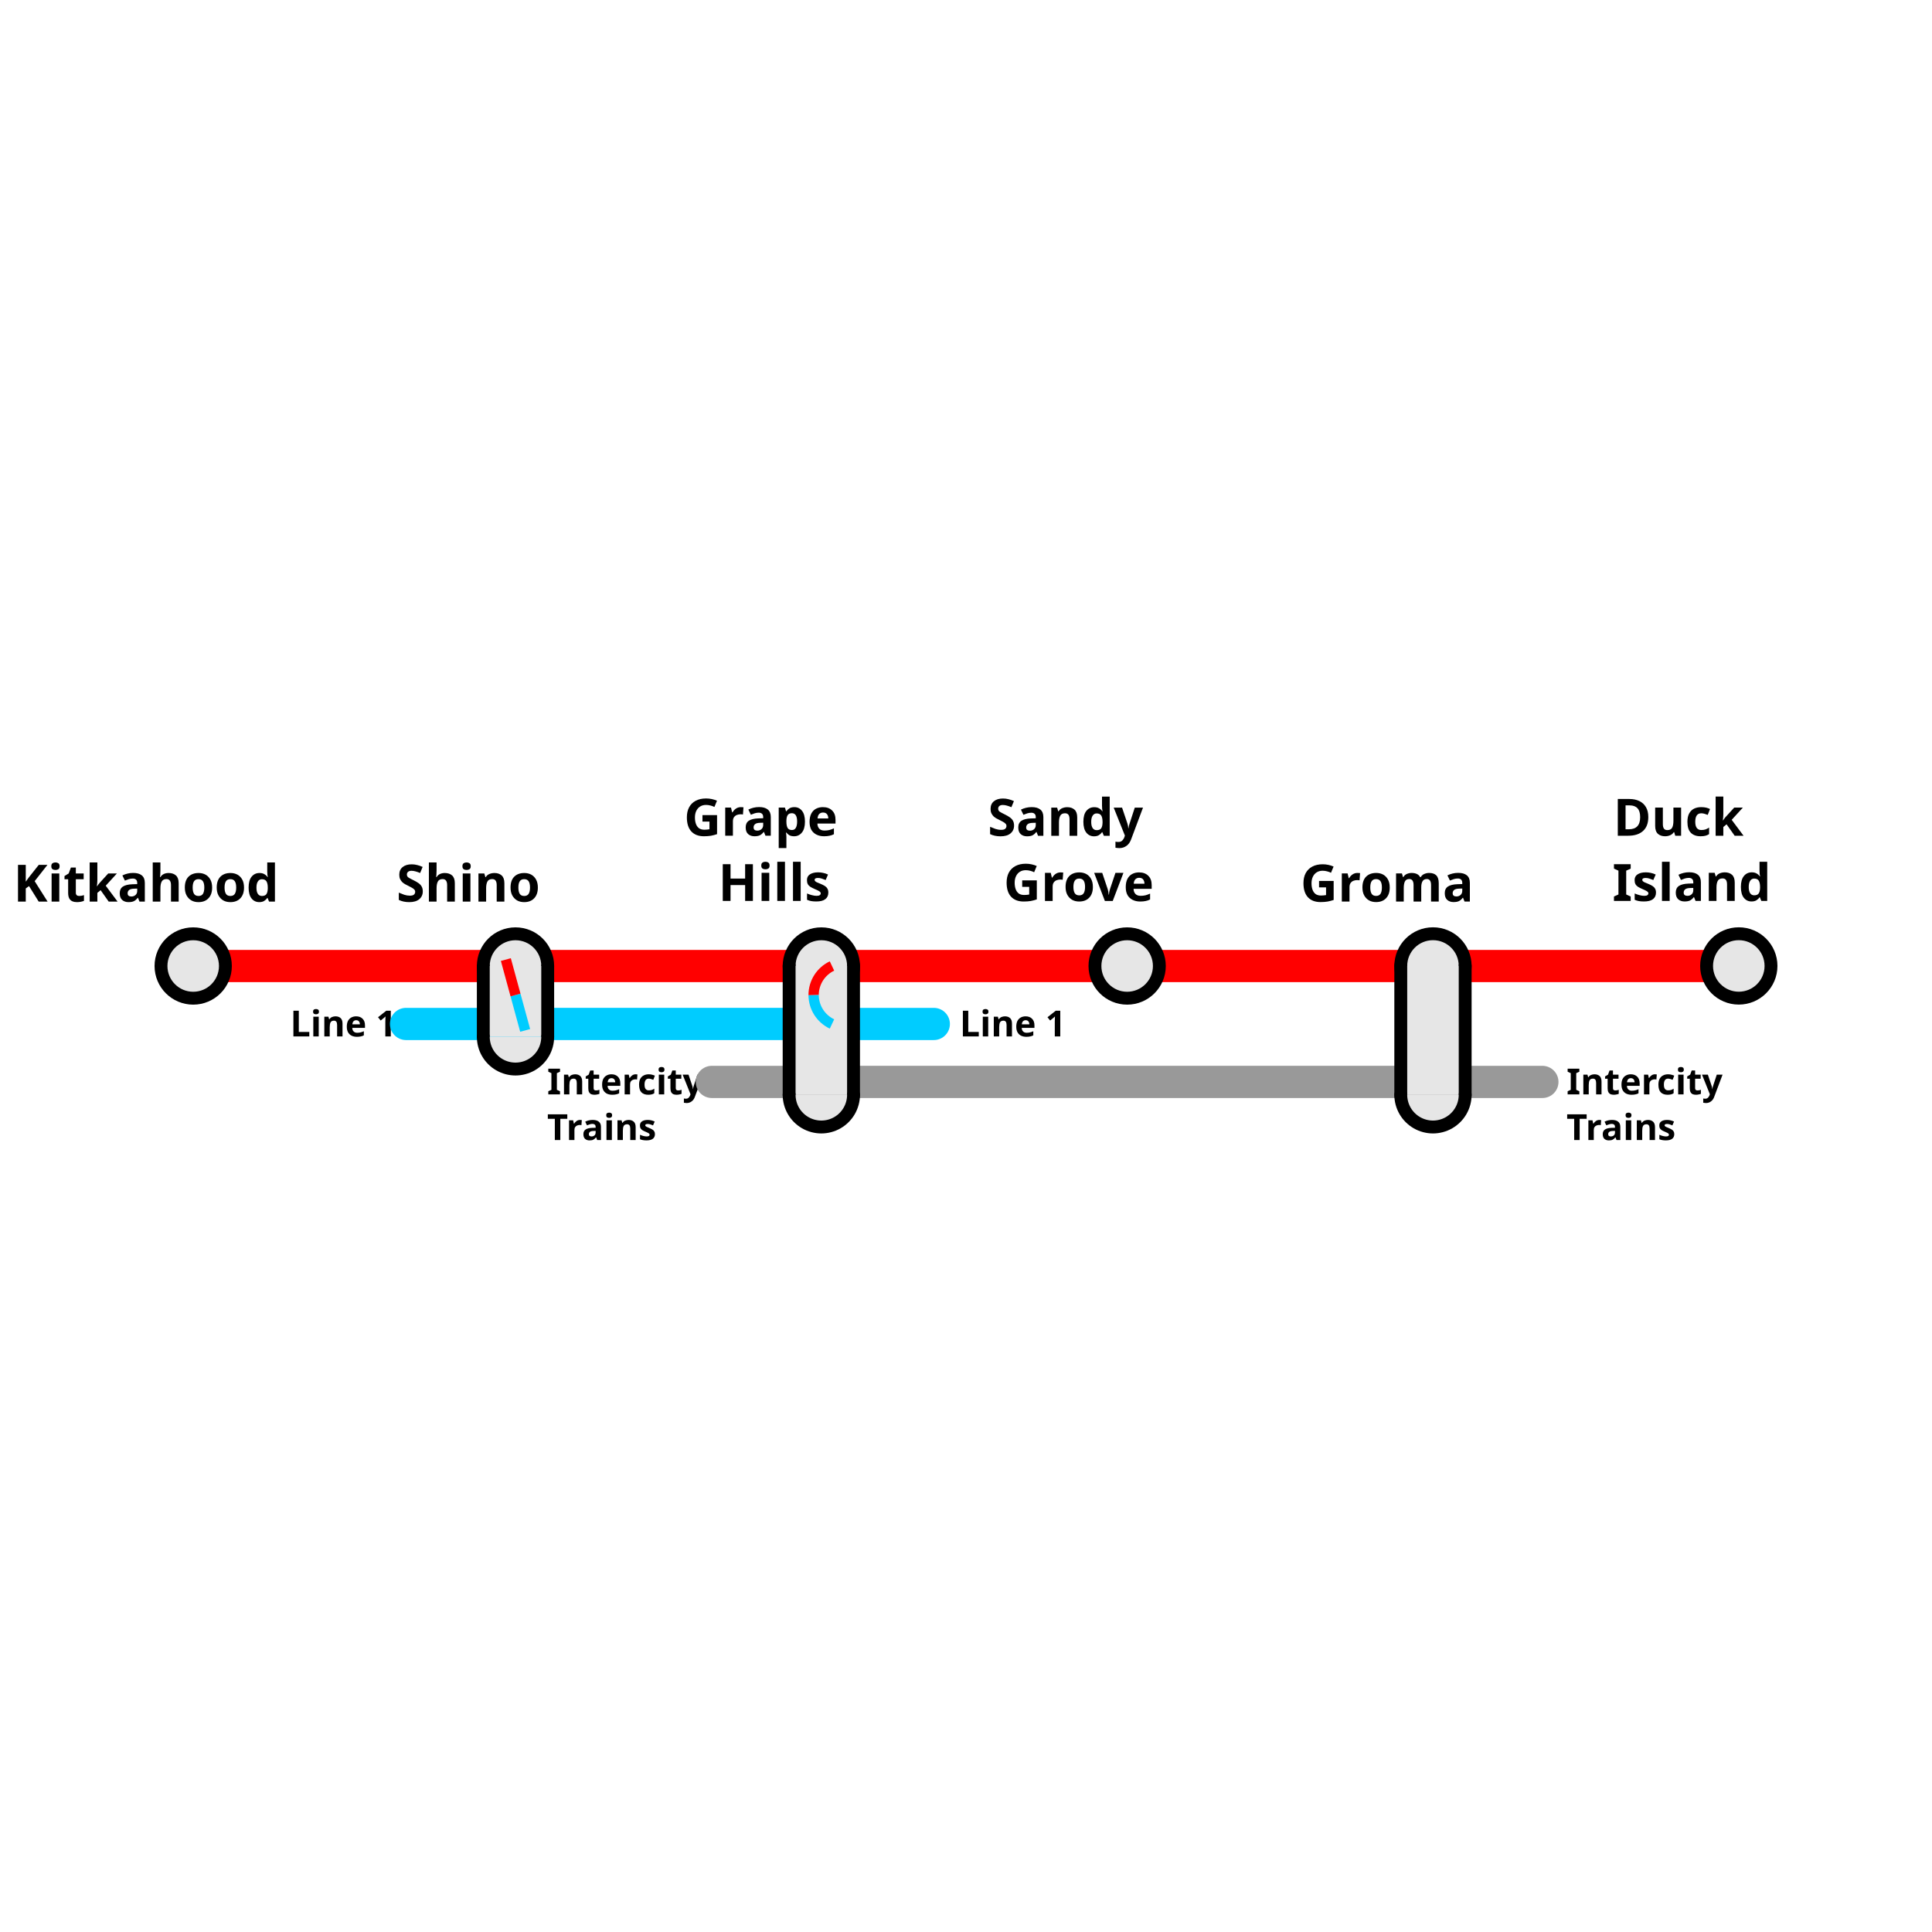
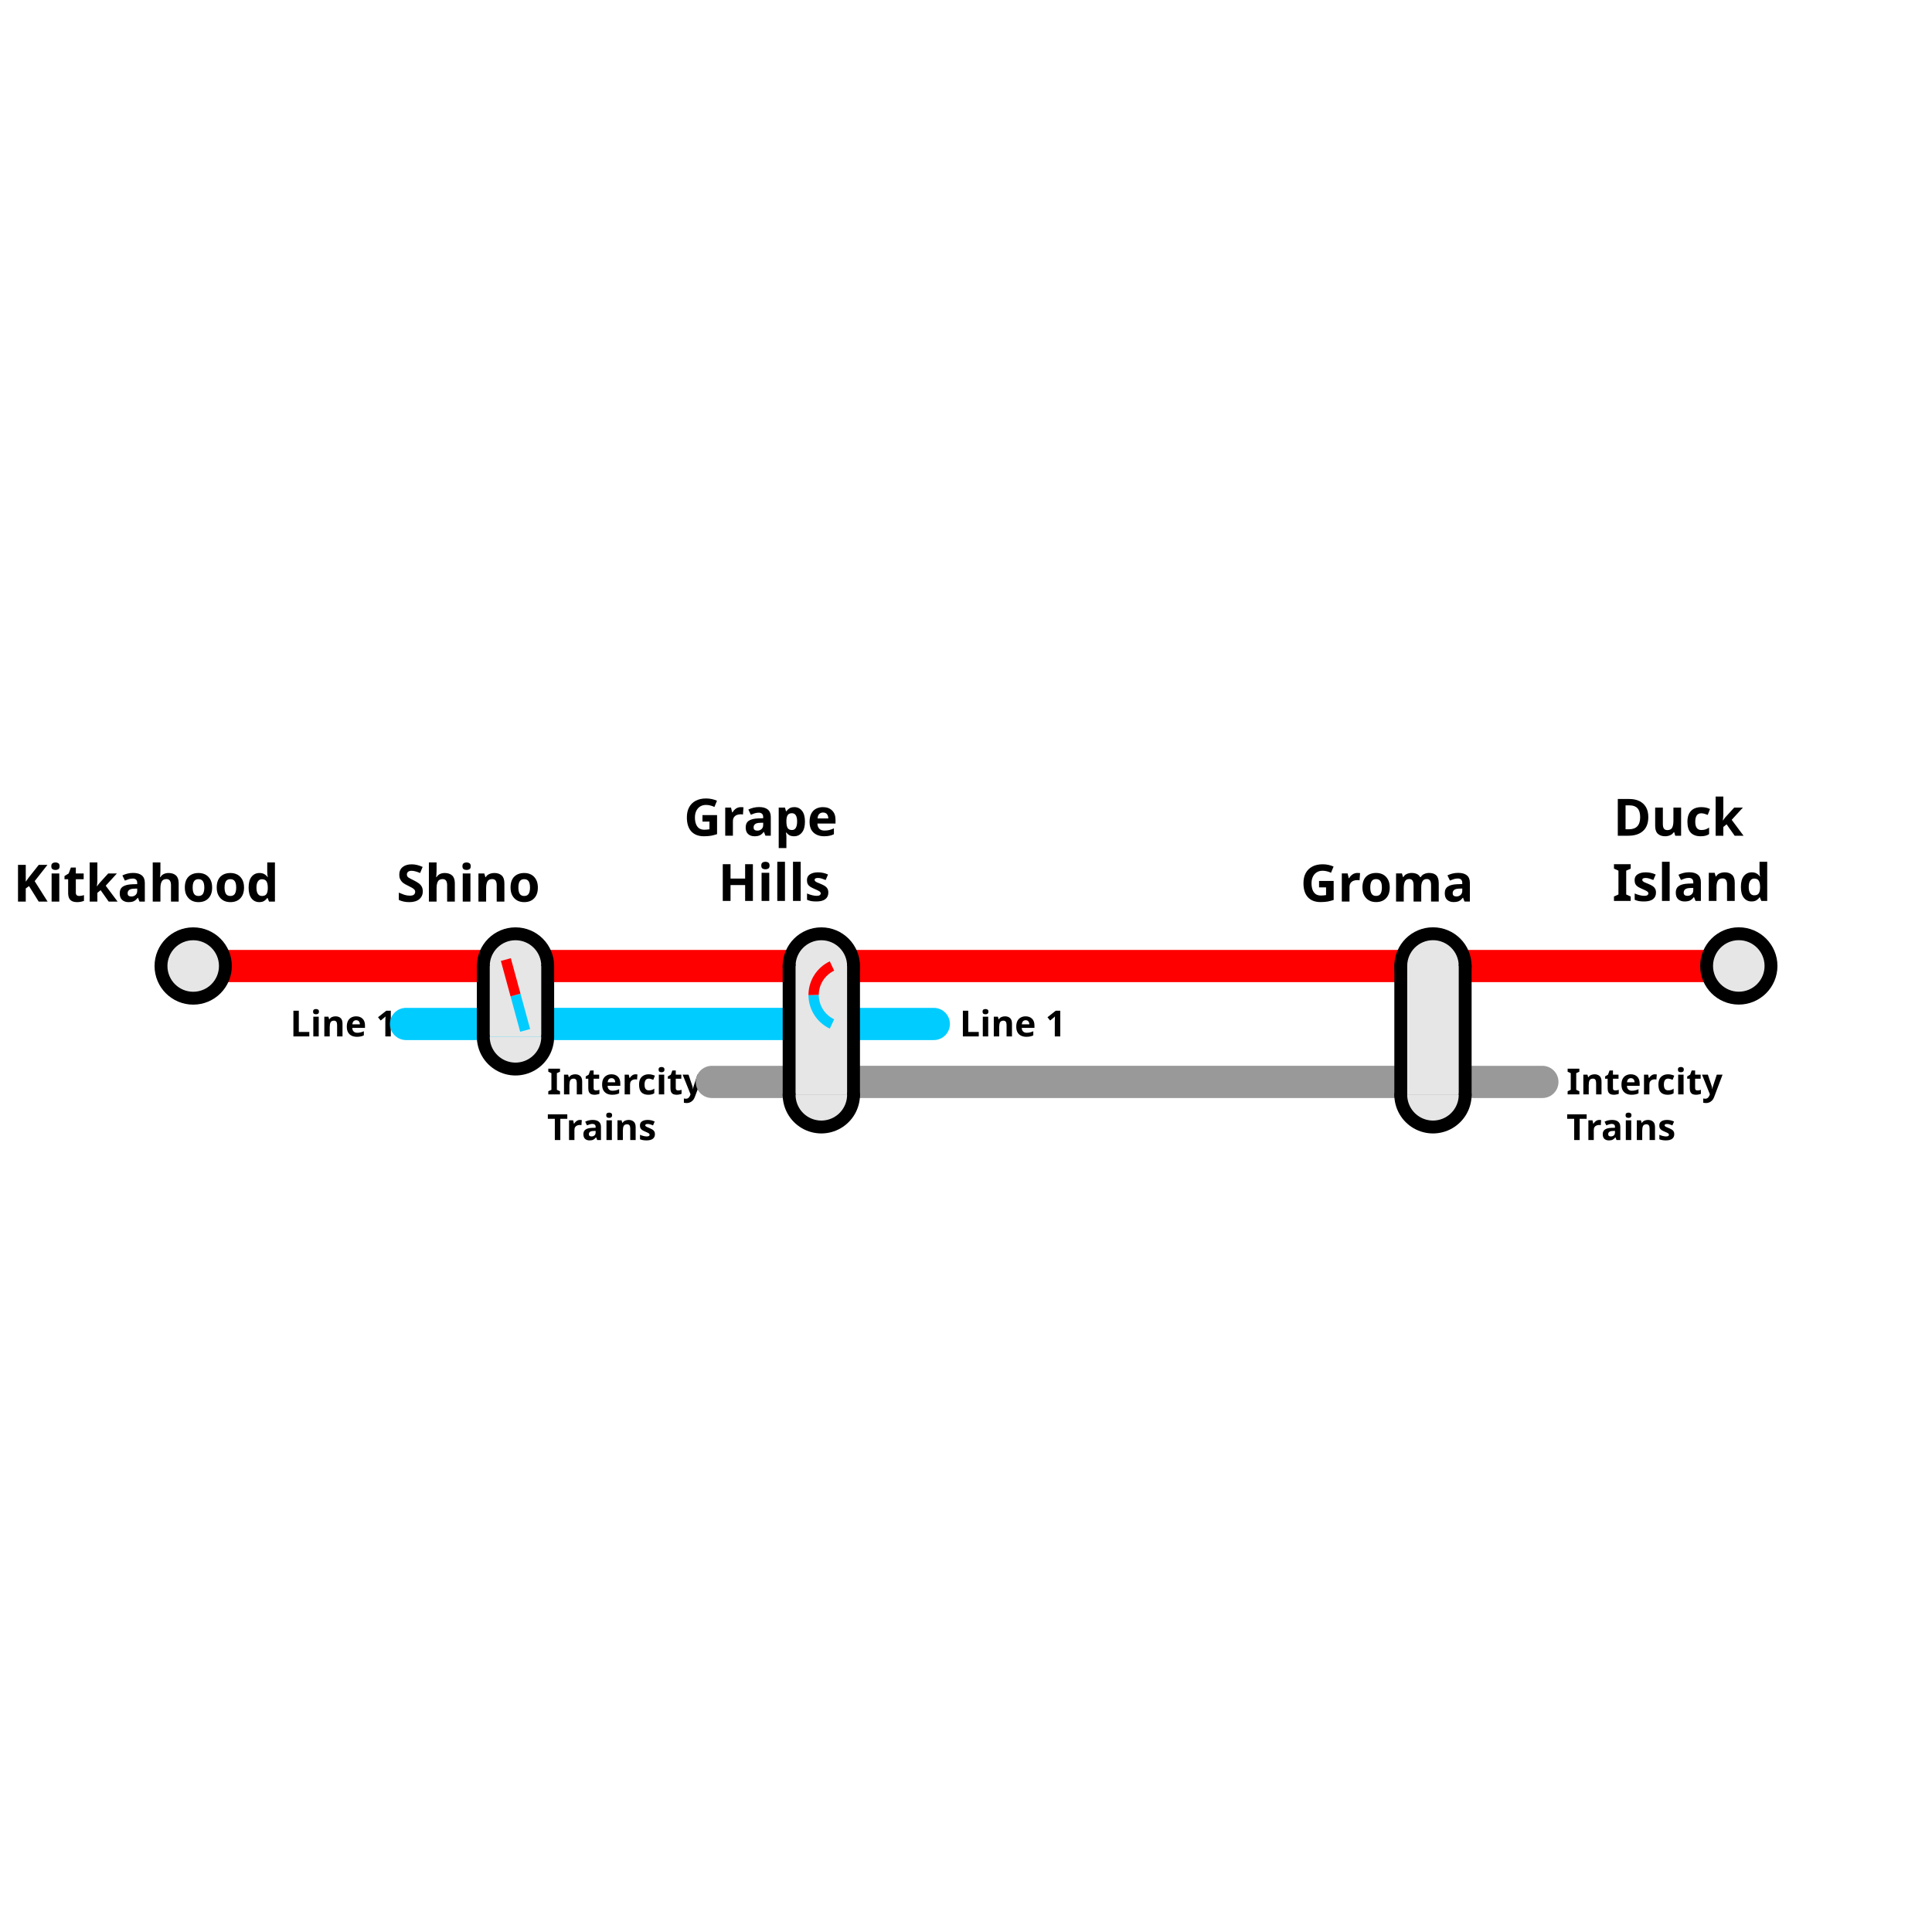
<svg xmlns="http://www.w3.org/2000/svg" id="svg1" width="1500" height="1500" version="1.1" viewBox="0 0 396.875 396.875">
+   <defs id="defs1" />
  <g id="layer1">
    <path style="fill:#999;fill-opacity:1;fill-rule:nonzero;stroke:#999;stroke-width:6.615;stroke-linecap:round;stroke-linejoin:round;stroke-dasharray:none;stroke-opacity:1" id="path38" d="M 294.349,222.25 H 169.333" />
    <path style="fill:none;fill-opacity:1;fill-rule:nonzero;stroke:#0cf;stroke-width:6.615;stroke-linecap:round;stroke-linejoin:round;stroke-dasharray:none" id="path29-99-9" d="M 168.672,210.344 H 99.219" />
    <path style="fill:none;stroke:red;stroke-width:6.615;stroke-linecap:round;stroke-linejoin:round;stroke-dasharray:none" id="path5" d="M 357.188,198.438 H 39.687" />
    <g id="g6" transform="matrix(-1,0,0,1,277.8125,74.08333)">
      <ellipse style="fill:#e6e6e6;stroke:#000;stroke-width:2.646;stroke-linecap:round;stroke-linejoin:round;stroke-dasharray:none" id="path6" cx="238.125" cy="124.354" rx="6.615" ry="6.615" />
      <text xml:space="preserve" style="font-size:10.583px;font-family:'Noto Sans';-inkscape-font-specification:'Noto Sans';text-align:center;writing-mode:lr-tb;direction:ltr;text-anchor:middle;fill:#000;stroke:none;stroke-width:2.646;stroke-linecap:round;stroke-linejoin:round;stroke-dasharray:none" id="text6" x="-238.156" y="111.125" transform="scale(-1,1)">
        <tspan id="tspan6" style="font-style:normal;font-variant:normal;font-weight:700;font-stretch:normal;font-size:10.583px;font-family:'Adwaita Sans';-inkscape-font-specification:'Adwaita Sans Bold';fill:#000;stroke:none;stroke-width:2.646" x="-238.156" y="111.125">Kitkahood</tspan>
      </text>
    </g>
    <g id="g6-9" transform="matrix(-1,0,0,1,595.3125,74.07183)">
      <ellipse style="fill:#e6e6e6;stroke:#000;stroke-width:2.646;stroke-linecap:round;stroke-linejoin:round;stroke-dasharray:none" id="path6-4" cx="238.125" cy="124.354" rx="6.615" ry="6.615" />
      <text xml:space="preserve" style="font-size:10.583px;font-family:'Noto Sans';-inkscape-font-specification:'Noto Sans';text-align:center;writing-mode:lr-tb;direction:ltr;text-anchor:middle;fill:#000;stroke:none;stroke-width:2.646;stroke-linecap:round;stroke-linejoin:round;stroke-dasharray:none" id="text6-6" x="-238.156" y="97.606" transform="scale(-1,1)">
        <tspan id="tspan6-9" style="font-style:normal;font-variant:normal;font-weight:700;font-stretch:normal;font-size:10.583px;font-family:'Adwaita Sans';-inkscape-font-specification:'Adwaita Sans Bold';fill:#000;stroke:none;stroke-width:2.646" x="-238.156" y="97.606">Duck</tspan>
        <tspan style="font-style:normal;font-variant:normal;font-weight:700;font-stretch:normal;font-size:10.583px;font-family:'Adwaita Sans';-inkscape-font-specification:'Adwaita Sans Bold';fill:#000;stroke:none;stroke-width:2.646" id="tspan37" x="-238.156" y="111.002">Island</tspan>
      </text>
    </g>
    <g id="g6-9-1" transform="matrix(-1,0,0,1,532.4897,74.07183)">
      <ellipse style="fill:#e6e6e6;stroke:#000;stroke-width:2.646;stroke-linecap:round;stroke-linejoin:round;stroke-dasharray:none" id="path6-4-4" cx="238.125" cy="124.354" rx="6.615" ry="6.615" />
      <text xml:space="preserve" style="font-size:10.583px;font-family:'Noto Sans';-inkscape-font-specification:'Noto Sans';text-align:center;writing-mode:lr-tb;direction:ltr;text-anchor:middle;fill:#000;stroke:none;stroke-width:2.646;stroke-linecap:round;stroke-linejoin:round;stroke-dasharray:none" id="text6-6-6" x="-237.913" y="111.125" transform="scale(-1,1)">
        <tspan id="tspan6-9-9" style="font-style:normal;font-variant:normal;font-weight:700;font-stretch:normal;font-size:10.583px;font-family:'Adwaita Sans';-inkscape-font-specification:'Adwaita Sans Bold';fill:#000;stroke:none;stroke-width:2.646" x="-237.913" y="111.125">Groma</tspan>
-       </text>
-     </g>
-     <g id="g6-9-1-4" transform="matrix(-1,0,0,1,469.6668,74.08333)">
-       <ellipse style="fill:#e6e6e6;stroke:#000;stroke-width:2.646;stroke-linecap:round;stroke-linejoin:round;stroke-dasharray:none" id="path6-4-4-1" cx="238.125" cy="124.354" rx="6.615" ry="6.615" />
-       <text xml:space="preserve" style="font-size:10.583px;font-family:'Noto Sans';-inkscape-font-specification:'Noto Sans';text-align:center;writing-mode:lr-tb;direction:ltr;text-anchor:middle;fill:#000;stroke:none;stroke-width:2.646;stroke-linecap:round;stroke-linejoin:round;stroke-dasharray:none" id="text6-6-6-2" x="-238.43" y="97.605" transform="scale(-1,1)">
-         <tspan style="font-style:normal;font-variant:normal;font-weight:700;font-stretch:normal;font-size:10.583px;font-family:'Adwaita Sans';-inkscape-font-specification:'Adwaita Sans Bold';writing-mode:lr-tb;fill:#000;stroke:none;stroke-width:2.646" id="tspan33" x="-238.43" y="97.605">Sandy</tspan>
-         <tspan style="font-style:normal;font-variant:normal;font-weight:700;font-stretch:normal;font-size:10.583px;font-family:'Adwaita Sans';-inkscape-font-specification:'Adwaita Sans Bold';writing-mode:lr-tb;fill:#000;stroke:none;stroke-width:2.646" id="tspan34" x="-238.43" y="111.001">Grove</tspan>
      </text>
    </g>
    <g id="g6-9-1-4-8" transform="matrix(-1,0,0,1,406.844,74.08333)">
      <ellipse style="fill:#e6e6e6;stroke:#000;stroke-width:2.646;stroke-linecap:round;stroke-linejoin:round;stroke-dasharray:none" id="path6-4-4-1-8" cx="238.125" cy="124.354" rx="6.615" ry="6.615" />
      <text xml:space="preserve" style="font-size:10.583px;font-family:'Noto Sans';-inkscape-font-specification:'Noto Sans';text-align:center;writing-mode:lr-tb;direction:ltr;text-anchor:middle;fill:#000;stroke:none;stroke-width:2.646;stroke-linecap:round;stroke-linejoin:round;stroke-dasharray:none" id="text6-6-6-2-6" x="-238.172" y="97.595" transform="scale(-1,1)">
        <tspan id="tspan6-9-9-8-8" style="font-style:normal;font-variant:normal;font-weight:700;font-stretch:normal;font-size:10.583px;font-family:'Adwaita Sans';-inkscape-font-specification:'Adwaita Sans Bold';fill:#000;stroke:none;stroke-width:2.646" x="-238.172" y="97.595">Grape</tspan>
        <tspan style="font-style:normal;font-variant:normal;font-weight:700;font-stretch:normal;font-size:10.583px;font-family:'Adwaita Sans';-inkscape-font-specification:'Adwaita Sans Bold';fill:#000;stroke:none;stroke-width:2.646" id="tspan35" x="-238.172" y="110.991">Hills</tspan>
      </text>
    </g>
    <g id="g6-9-1-4-3" transform="matrix(-1,0,0,1,344.0212,74.08333)">
      <ellipse style="fill:#e6e6e6;stroke:#000;stroke-width:2.646;stroke-linecap:round;stroke-linejoin:round;stroke-dasharray:none" id="path6-4-4-1-80" cx="238.125" cy="124.354" rx="6.615" ry="6.615" />
      <text xml:space="preserve" style="font-size:10.583px;font-family:'Noto Sans';-inkscape-font-specification:'Noto Sans';text-align:center;writing-mode:lr-tb;direction:ltr;text-anchor:middle;fill:#000;stroke:none;stroke-width:2.646;stroke-linecap:round;stroke-linejoin:round;stroke-dasharray:none" id="text6-6-6-2-4" x="-238.187" y="111.125" transform="scale(-1,1)">
        <tspan id="tspan6-9-9-8-7" style="font-style:normal;font-variant:normal;font-weight:700;font-stretch:normal;font-size:10.583px;font-family:'Adwaita Sans';-inkscape-font-specification:'Adwaita Sans Bold';fill:#000;stroke:none;stroke-width:2.646" x="-238.187" y="111.125">Shino</tspan>
      </text>
    </g>
    <path style="fill:#000;fill-opacity:1;fill-rule:nonzero;stroke:none;stroke-width:2.646;stroke-linecap:round;stroke-linejoin:round;stroke-dasharray:none" id="path24" d="m 99.219,100.542 c 0,0 0,19.844 0,19.844" transform="matrix(-1,0,0,1,396.875,132.2917)" />
    <g id="g36" transform="matrix(-1,0,0,1,396.875,141.5521)">
      <g id="g30-2" transform="translate(122.3227,-34.39583)">
        <text xml:space="preserve" style="font-size:7.408px;font-family:'Noto Sans';-inkscape-font-specification:'Noto Sans';text-align:start;writing-mode:lr-tb;direction:ltr;text-anchor:start;fill:#000;stroke:none;stroke-width:2.646;stroke-linecap:round;stroke-linejoin:round;stroke-dasharray:none" id="text6-6-3-1-9" x="-77.431" y="105.747" transform="scale(-1,1)">
          <tspan id="tspan6-9-6-9-0" style="font-style:normal;font-variant:normal;font-weight:700;font-stretch:normal;font-size:7.408px;font-family:'Adwaita Sans';-inkscape-font-specification:'Adwaita Sans Bold';text-align:start;text-anchor:start;fill:#000;stroke:none;stroke-width:2.646" x="-77.431" y="105.747">Line 1</tspan>
        </text>
        <path style="fill:none;fill-opacity:1;fill-rule:nonzero;stroke:#0cf;stroke-width:6.615;stroke-linecap:round;stroke-linejoin:round;stroke-dasharray:none" id="path29-99" d="M 82.729,103.188 H 105.219" />
      </g>
      <g id="g30-5-4" transform="translate(122.3227,-22.48958)">
        <text xml:space="preserve" style="font-size:7.408px;font-family:'Noto Sans';-inkscape-font-specification:'Noto Sans';text-align:start;writing-mode:lr-tb;direction:ltr;text-anchor:start;fill:#000;stroke:none;stroke-width:2.646;stroke-linecap:round;stroke-linejoin:round;stroke-dasharray:none" id="text6-6-3-1-0-5" x="-162.155" y="105.747" transform="scale(-1,1)">
          <tspan id="tspan6-9-6-9-2-1" style="font-style:normal;font-variant:normal;font-weight:700;font-stretch:normal;font-size:7.408px;font-family:'Adwaita Sans';-inkscape-font-specification:'Adwaita Sans Bold';text-align:start;text-anchor:start;fill:#000;stroke:none;stroke-width:2.646" x="-162.155" y="105.747">Intercity</tspan>
          <tspan style="font-style:normal;font-variant:normal;font-weight:700;font-stretch:normal;font-size:7.408px;font-family:'Adwaita Sans';-inkscape-font-specification:'Adwaita Sans Bold';text-align:start;text-anchor:start;fill:#000;stroke:none;stroke-width:2.646" id="tspan30-0" x="-162.155" y="115.124">Trains</tspan>
        </text>
        <path style="fill:none;fill-opacity:1;fill-rule:nonzero;stroke:#999;stroke-width:6.615;stroke-linecap:round;stroke-linejoin:round;stroke-dasharray:none" id="path29-9-3" d="m 105.833,103.188 h 22.49" />
      </g>
      <g id="g28-6" transform="matrix(1,0,0,1.333333,122.3227,-77.17012)">
        <rect style="fill:#e6e6e6;fill-opacity:1;stroke:none;stroke-width:2.646;stroke-linecap:round;stroke-linejoin:round;stroke-dasharray:none" id="rect22-0" width="13.229" height="19.844" x="99.219" y="100.542" />
        <path style="fill:none;fill-opacity:1;fill-rule:nonzero;stroke:#000;stroke-width:2.646;stroke-linecap:round;stroke-linejoin:round;stroke-dasharray:none" id="path27-4" d="m 99.219,100.542 v 19.844" />
        <path style="fill:none;fill-opacity:1;fill-rule:nonzero;stroke:#000;stroke-width:2.646;stroke-linecap:round;stroke-linejoin:round;stroke-dasharray:none" id="path28-6" d="m 112.448,100.542 v 19.844" />
      </g>
      <path style="fill:#e6e6e6;fill-opacity:1;stroke:#000;stroke-width:2.646;stroke-linecap:round;stroke-linejoin:round;stroke-dasharray:none" id="path19-9-8" d="m 234.771,83.344 a 6.615,6.615 0 0 1 -3.307,5.728 6.615,6.615 0 0 1 -6.615,0 6.615,6.615 0 0 1 -3.307,-5.728" />
    </g>
    <g id="g36-8" transform="matrix(-1,0,0,1,334.0522,141.5521)">
      <g id="g30-2-5" transform="translate(122.3227,-34.39583)">
        <text xml:space="preserve" style="font-size:7.408px;font-family:'Noto Sans';-inkscape-font-specification:'Noto Sans';text-align:start;writing-mode:lr-tb;direction:ltr;text-anchor:start;fill:#000;stroke:none;stroke-width:2.646;stroke-linecap:round;stroke-linejoin:round;stroke-dasharray:none" id="text6-6-3-1-9-3" x="-152.128" y="105.747" transform="scale(-1,1)">
          <tspan id="tspan6-9-6-9-0-3" style="font-style:normal;font-variant:normal;font-weight:700;font-stretch:normal;font-size:7.408px;font-family:'Adwaita Sans';-inkscape-font-specification:'Adwaita Sans Bold';text-align:start;text-anchor:start;fill:#000;stroke:none;stroke-width:2.646" x="-152.128" y="105.747">Line 1</tspan>
        </text>
        <path style="fill:none;fill-opacity:1;fill-rule:nonzero;stroke:#0cf;stroke-width:6.615;stroke-linecap:round;stroke-linejoin:round;stroke-dasharray:none" id="path29-99-8" d="m 105.833,103.188 h 22.49" />
      </g>
      <g id="g28-6-8" transform="matrix(1,0,0,0.7333332,122.3227,-16.84512)">
        <rect style="fill:#e6e6e6;fill-opacity:1;stroke:none;stroke-width:2.646;stroke-linecap:round;stroke-linejoin:round;stroke-dasharray:none" id="rect22-0-7" width="13.229" height="19.844" x="99.219" y="100.542" />
        <path style="fill:none;fill-opacity:1;fill-rule:nonzero;stroke:#000;stroke-width:2.646;stroke-linecap:round;stroke-linejoin:round;stroke-dasharray:none" id="path27-4-4" d="m 99.219,100.542 v 19.844" />
        <path style="fill:none;fill-opacity:1;fill-rule:nonzero;stroke:#000;stroke-width:2.646;stroke-linecap:round;stroke-linejoin:round;stroke-dasharray:none" id="path28-6-1" d="m 112.448,100.542 v 19.844" />
      </g>
      <path style="fill:#e6e6e6;fill-opacity:1;stroke:#000;stroke-width:2.646;stroke-linecap:round;stroke-linejoin:round;stroke-dasharray:none" id="path19-9-8-9" d="m 234.771,71.438 a 6.615,6.615 0 0 1 -3.307,5.728 6.615,6.615 0 0 1 -6.615,0 6.615,6.615 0 0 1 -3.307,-5.728" />
    </g>
    <g id="g36-7" transform="matrix(-1,0,0,1,522.5207,141.5521)">
      <g id="g30-5-4-0" transform="translate(122.3227,-22.48958)">
        <text xml:space="preserve" style="font-size:7.408px;font-family:'Noto Sans';-inkscape-font-specification:'Noto Sans';text-align:start;writing-mode:lr-tb;direction:ltr;text-anchor:start;fill:#000;stroke:none;stroke-width:2.646;stroke-linecap:round;stroke-linejoin:round;stroke-dasharray:none" id="text6-6-3-1-0-5-4" x="-78.405" y="105.747" transform="scale(-1,1)">
          <tspan id="tspan6-9-6-9-2-1-0" style="font-style:normal;font-variant:normal;font-weight:700;font-stretch:normal;font-size:7.408px;font-family:'Adwaita Sans';-inkscape-font-specification:'Adwaita Sans Bold';text-align:start;text-anchor:start;fill:#000;stroke:none;stroke-width:2.646" x="-78.405" y="105.747">Intercity</tspan>
          <tspan style="font-style:normal;font-variant:normal;font-weight:700;font-stretch:normal;font-size:7.408px;font-family:'Adwaita Sans';-inkscape-font-specification:'Adwaita Sans Bold';text-align:start;text-anchor:start;fill:#000;stroke:none;stroke-width:2.646" id="tspan30-0-8" x="-78.405" y="115.124">Trains</tspan>
        </text>
        <path style="fill:none;fill-opacity:1;fill-rule:nonzero;stroke:#999;stroke-width:6.615;stroke-linecap:round;stroke-linejoin:round;stroke-dasharray:none" id="path29-9-3-5-9" d="M 83.359,103.188 H 105.849" />
      </g>
      <g id="g28-6-1" transform="matrix(1,0,0,1.333333,122.3227,-77.17012)">
        <rect style="fill:#e6e6e6;fill-opacity:1;stroke:none;stroke-width:2.646;stroke-linecap:round;stroke-linejoin:round;stroke-dasharray:none" id="rect22-0-6" width="13.229" height="19.844" x="99.219" y="100.542" />
        <path style="fill:none;fill-opacity:1;fill-rule:nonzero;stroke:#000;stroke-width:2.646;stroke-linecap:round;stroke-linejoin:round;stroke-dasharray:none" id="path27-4-6" d="m 99.219,100.542 v 19.844" />
        <path style="fill:none;fill-opacity:1;fill-rule:nonzero;stroke:#000;stroke-width:2.646;stroke-linecap:round;stroke-linejoin:round;stroke-dasharray:none" id="path28-6-2" d="m 112.448,100.542 v 19.844" />
      </g>
      <path style="fill:#e6e6e6;fill-opacity:1;stroke:#000;stroke-width:2.646;stroke-linecap:round;stroke-linejoin:round;stroke-dasharray:none" id="path19-9-8-1" d="m 234.771,83.344 a 6.615,6.615 0 0 1 -3.307,5.728 6.615,6.615 0 0 1 -6.615,0 6.615,6.615 0 0 1 -3.307,-5.728" />
    </g>
    <g id="g42" transform="translate(-184.4841,132.2917)">
      <path id="path41" style="fill:none;fill-opacity:1;fill-rule:nonzero;stroke:#0cf;stroke-width:2.117;stroke-linecap:butt;stroke-linejoin:miter;stroke-dasharray:none;stroke-opacity:1;paint-order:normal" d="m 290.38,72.099 1.984,7.276" />
      <path id="path42" style="fill:none;fill-opacity:1;fill-rule:nonzero;stroke:red;stroke-width:2.117;stroke-linecap:butt;stroke-linejoin:miter;stroke-dasharray:none;stroke-opacity:1;paint-order:normal" d="m 288.396,64.823 1.984,7.276" />
    </g>
    <g id="g41" transform="matrix(-1,0,0,1,397.1261,132.2917)">
      <path id="path39" style="fill:none;fill-opacity:1;fill-rule:nonzero;stroke:#0cf;stroke-width:2.117;stroke-linecap:butt;stroke-linejoin:miter;stroke-dasharray:none;stroke-opacity:1;paint-order:normal" d="m 229.989,72.099 c -3e-4,1.228 -0.352,2.455 -1.004,3.495 -0.664,1.06 -1.636,1.923 -2.766,2.458" />
      <path id="path40" style="fill:none;fill-opacity:1;fill-rule:nonzero;stroke:red;stroke-width:2.117;stroke-linecap:butt;stroke-linejoin:round;stroke-dasharray:none;stroke-opacity:1" d="m 226.219,66.146 c 1.11,0.525 2.068,1.368 2.731,2.402 0.662,1.034 1.027,2.257 1.039,3.485 2.2e-4,0.022 3.3e-4,0.044 3.2e-4,0.066" />
    </g>
    <rect style="fill:none;stroke:none;stroke-width:2.117" id="rect1" width="396.875" height="132.292" x="-396.875" y="132.292" transform="scale(-1,1)" />
  </g>
</svg>
